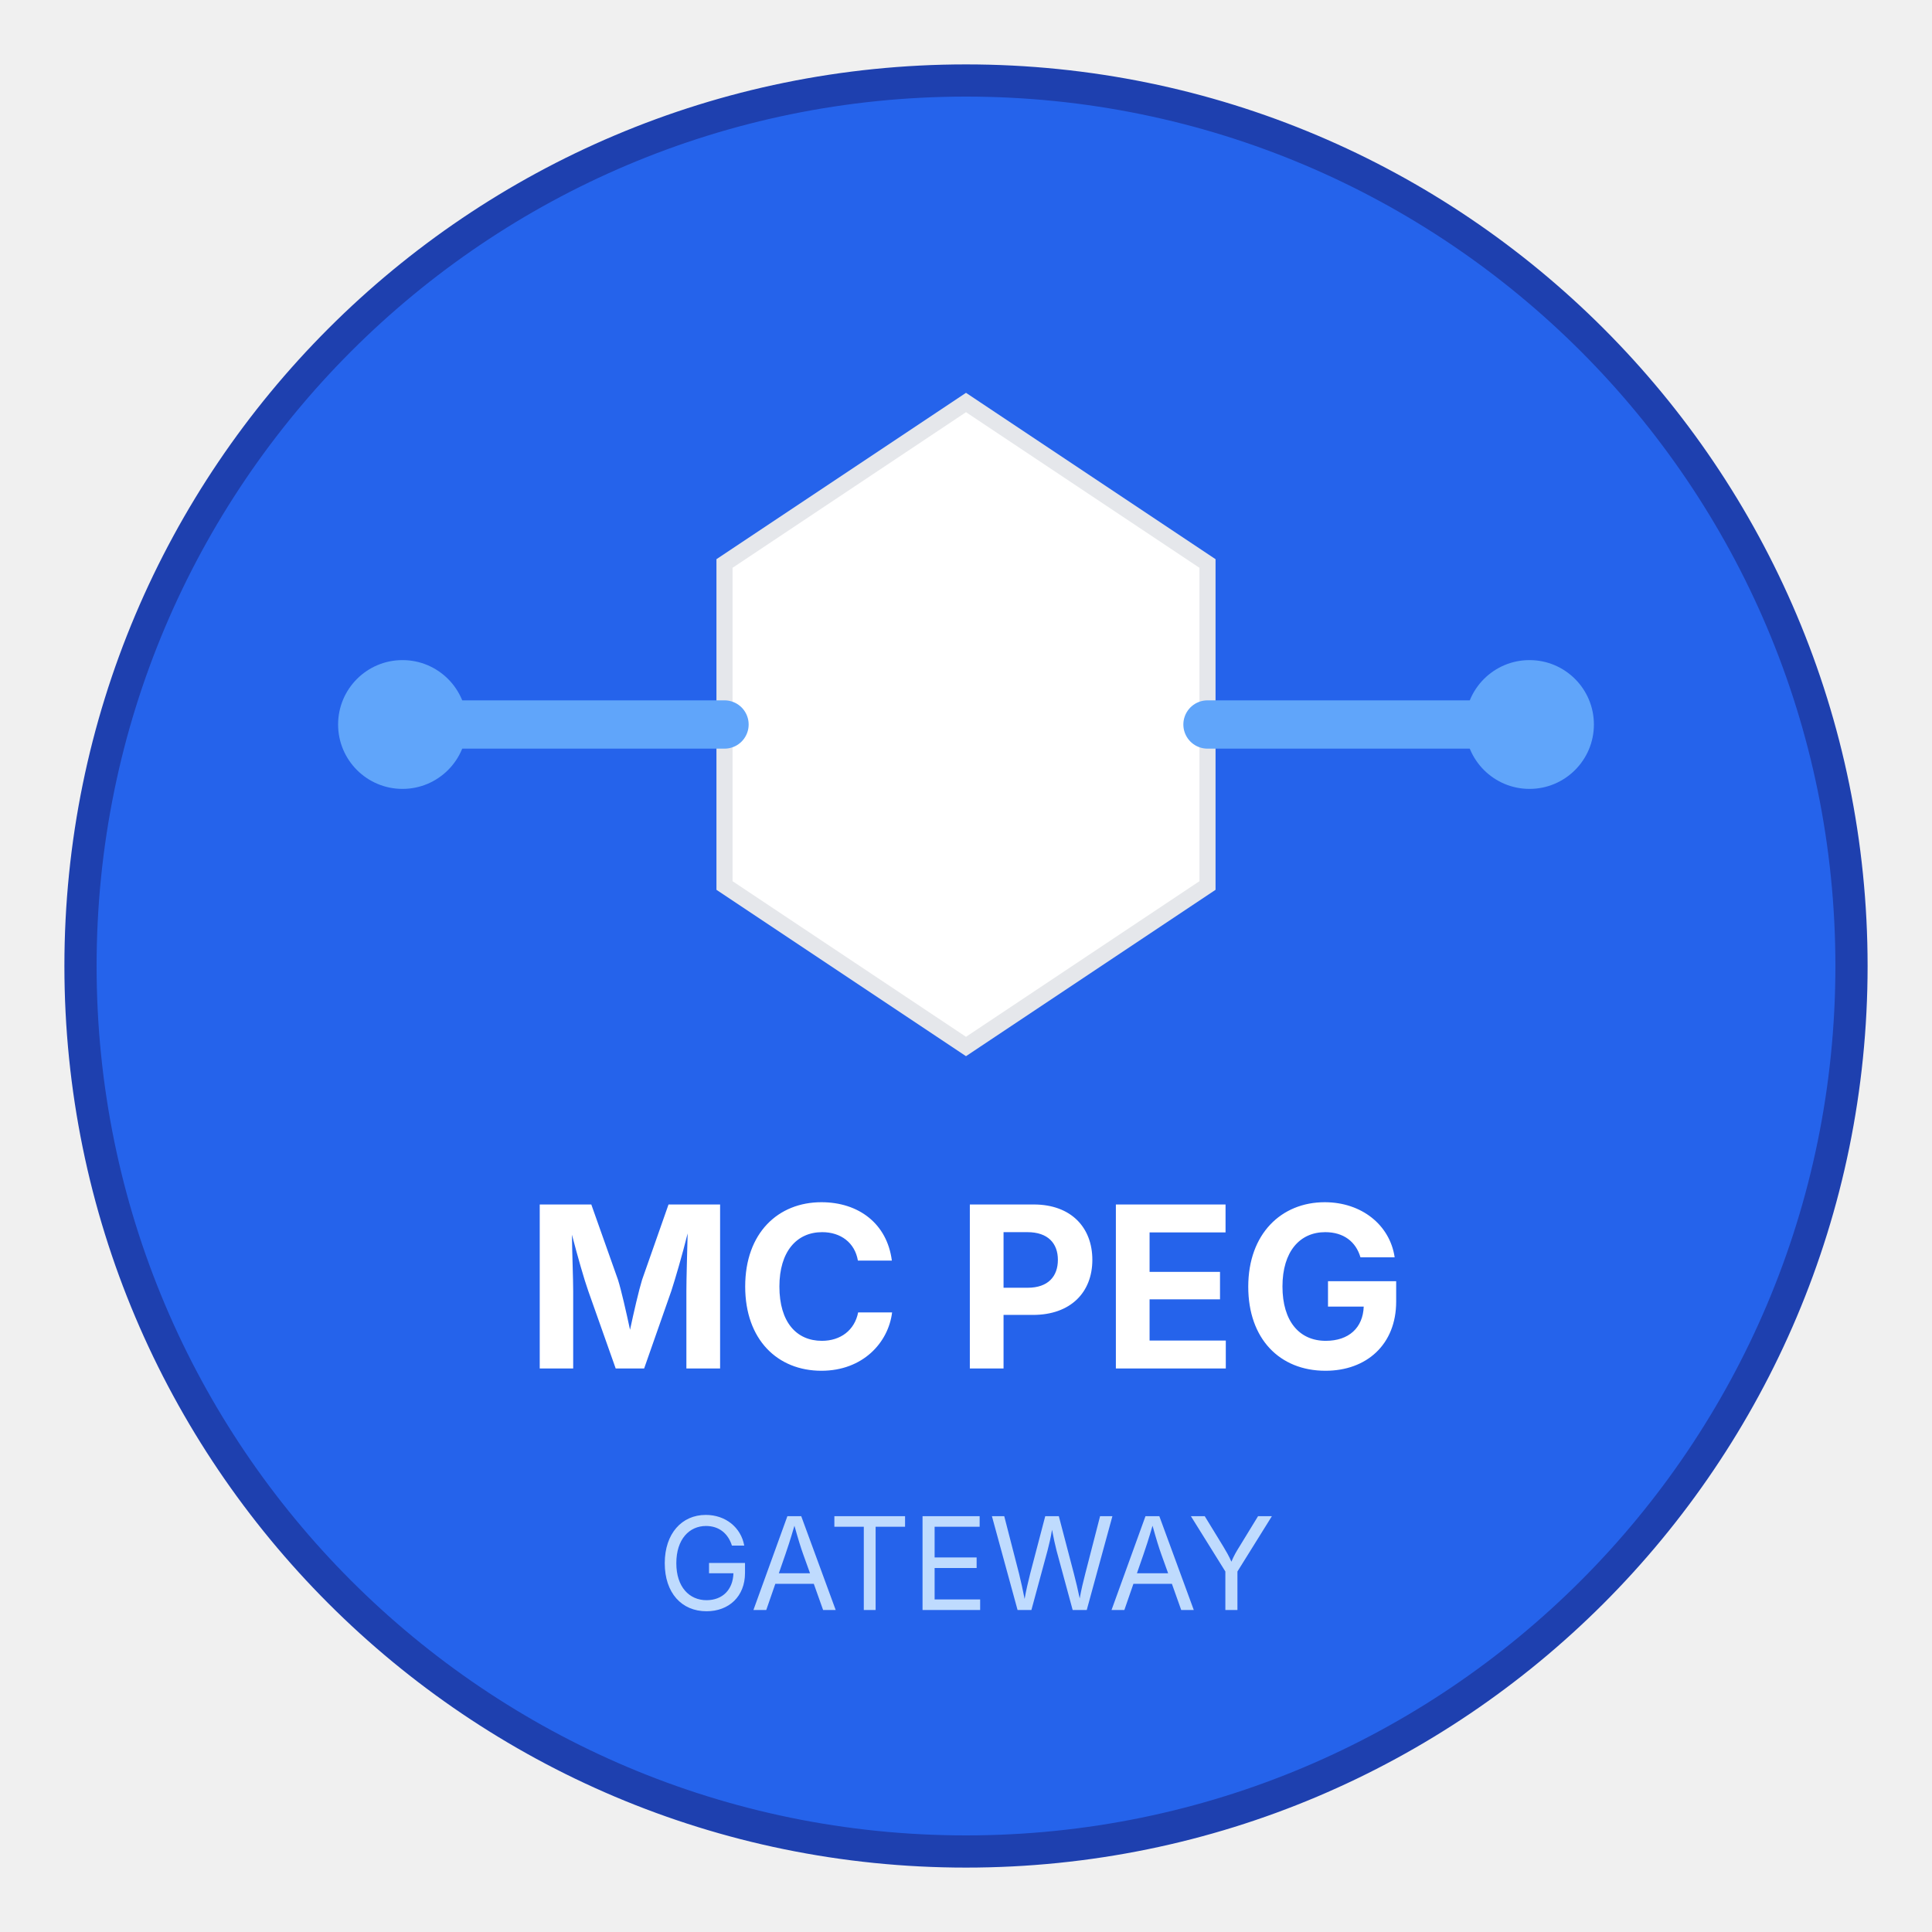
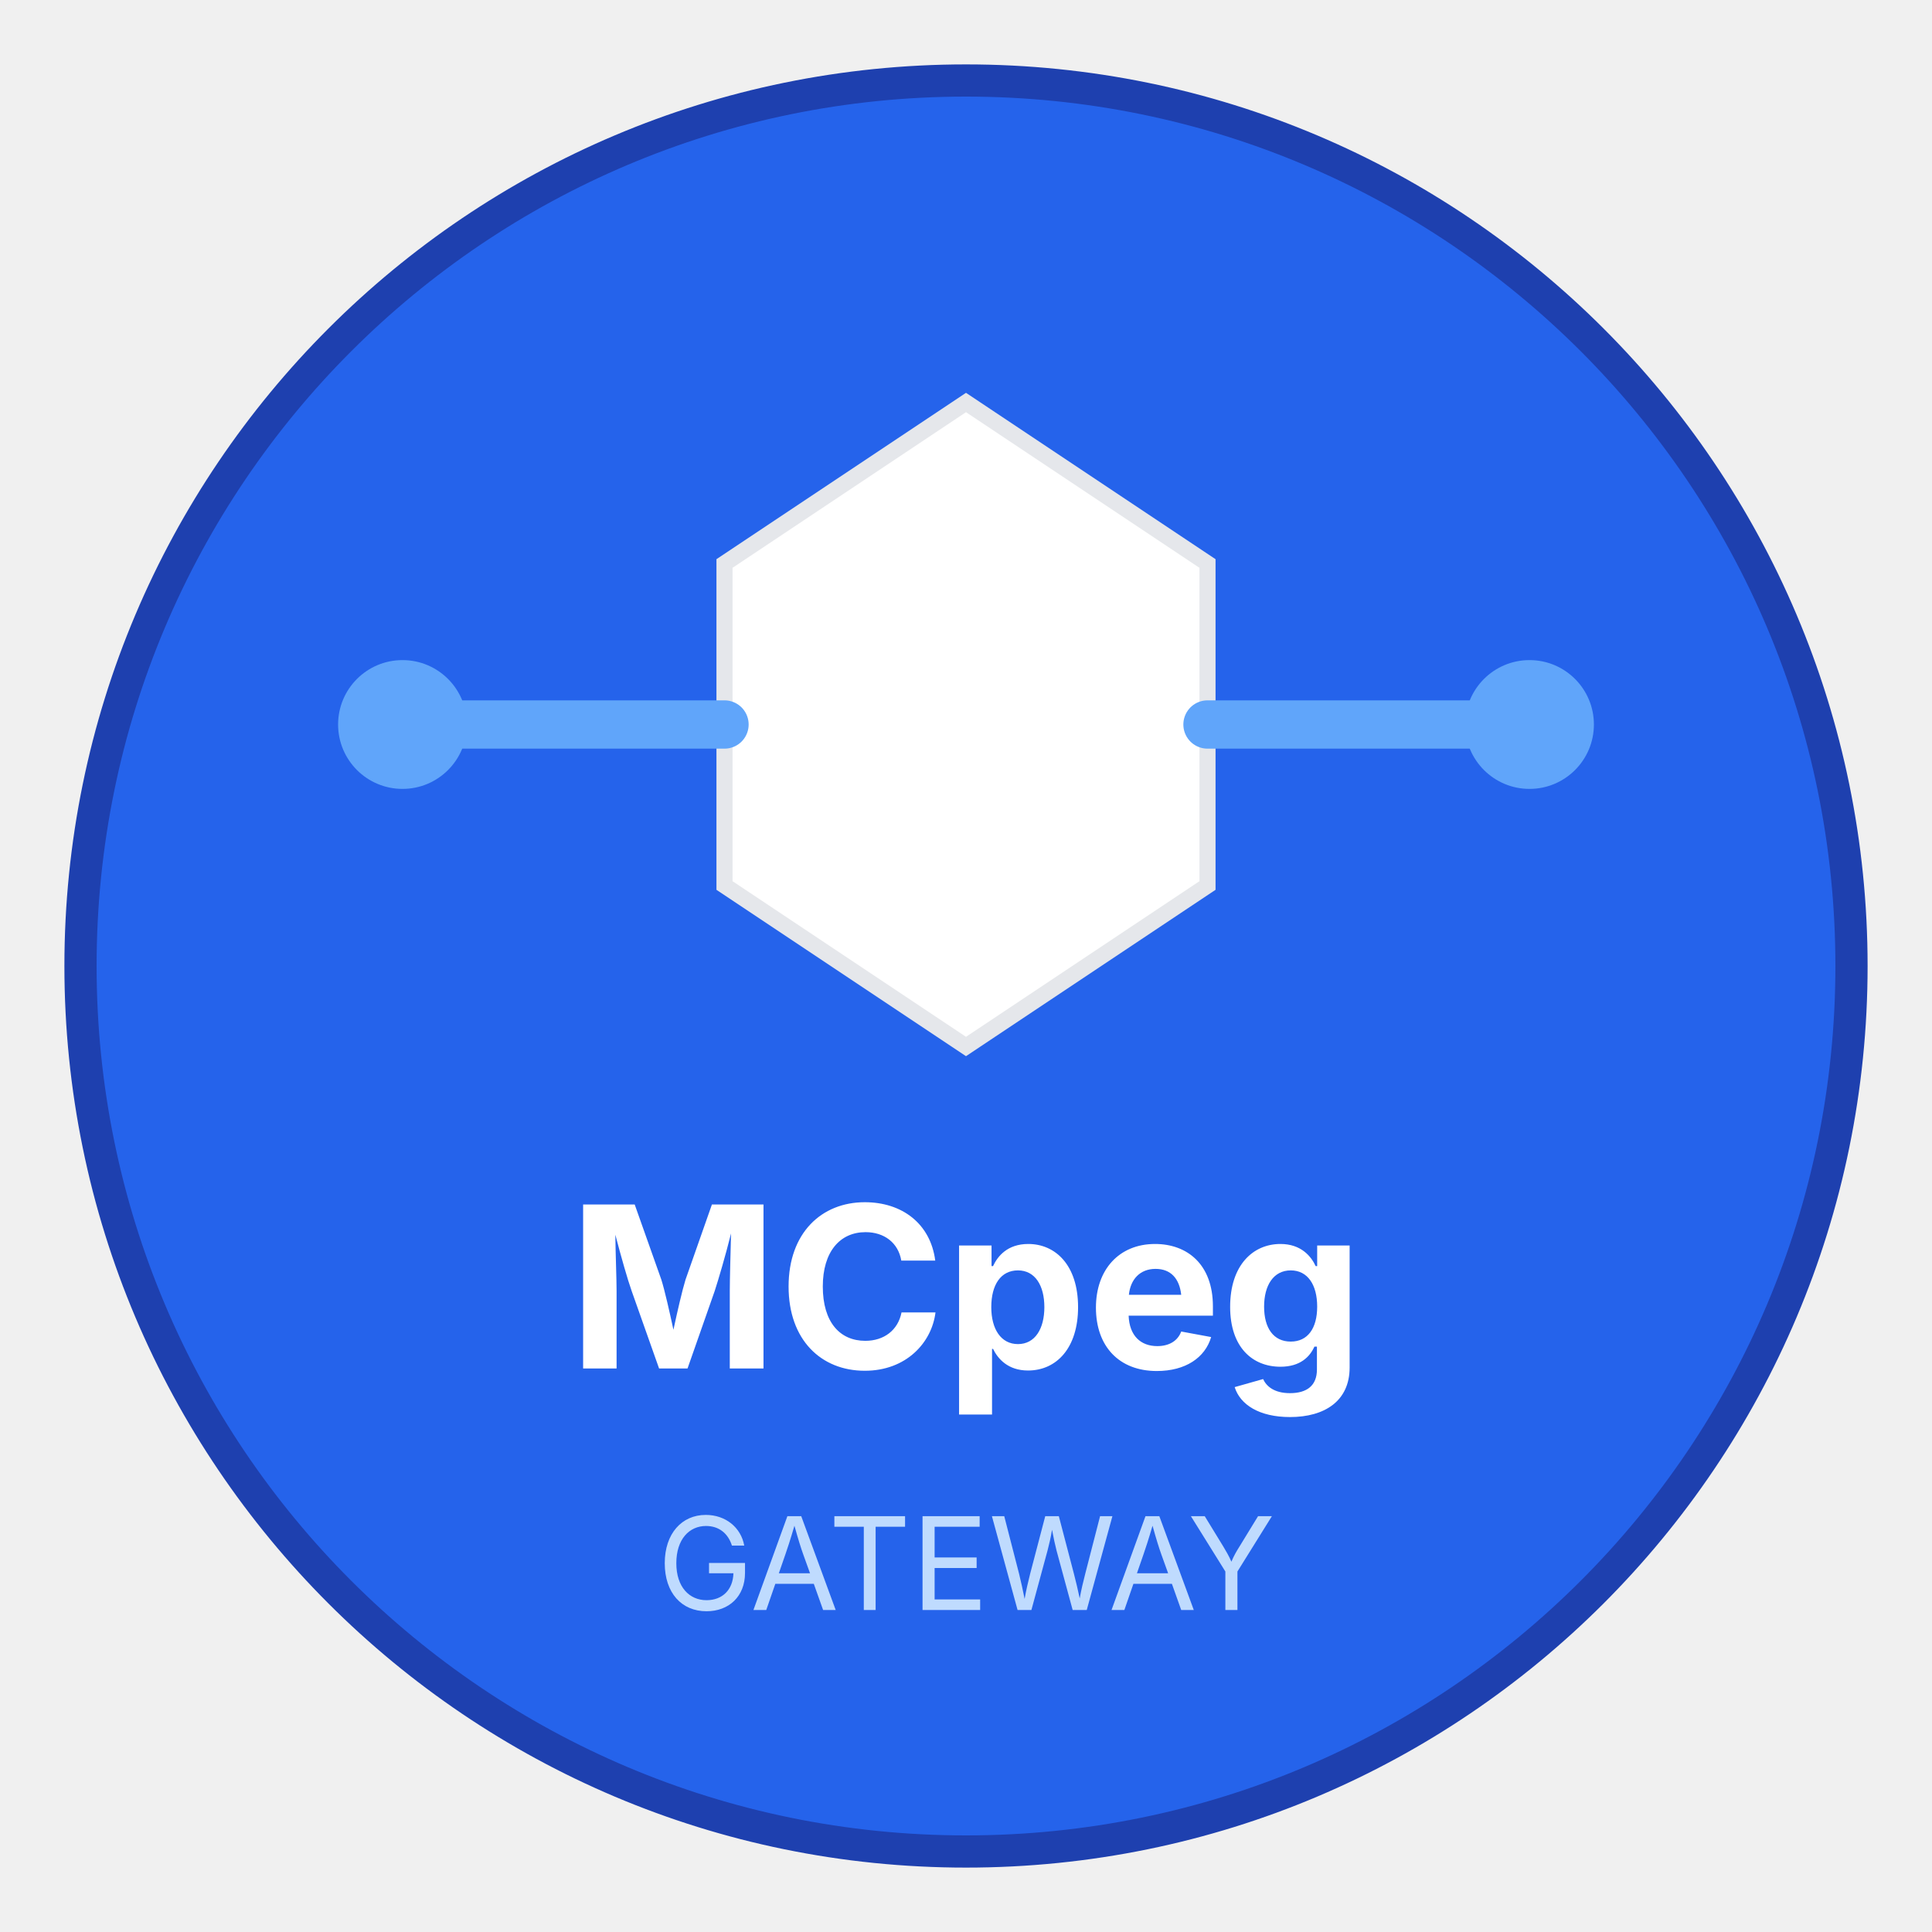
<svg xmlns="http://www.w3.org/2000/svg" width="120" height="120" viewBox="0 0 120 120">
  <circle cx="60" cy="60" r="55" fill="#2563eb" stroke="#1e40af" stroke-width="2" />
  <polygon points="60,25 75,35 75,55 60,65 45,55 45,35" fill="#ffffff" stroke="#e5e7eb" stroke-width="1" />
  <line x1="25" y1="45" x2="45" y2="45" stroke="#60a5fa" stroke-width="3" stroke-linecap="round" />
  <line x1="75" y1="45" x2="95" y2="45" stroke="#60a5fa" stroke-width="3" stroke-linecap="round" />
  <circle cx="25" cy="45" r="4" fill="#60a5fa" />
  <circle cx="95" cy="45" r="4" fill="#60a5fa" />
-   <text x="60" y="85" text-anchor="middle" font-family="system-ui, -apple-system, sans-serif" font-size="14" font-weight="bold" fill="#ffffff">MC PEG</text>
+   <text x="60" y="85" text-anchor="middle" font-family="system-ui, -apple-system, sans-serif" font-size="14" font-weight="bold" fill="#ffffff">MCpeg</text>
  <text x="60" y="100" text-anchor="middle" font-family="system-ui, -apple-system, sans-serif" font-size="8" fill="#bfdbfe">GATEWAY</text>
</svg>
